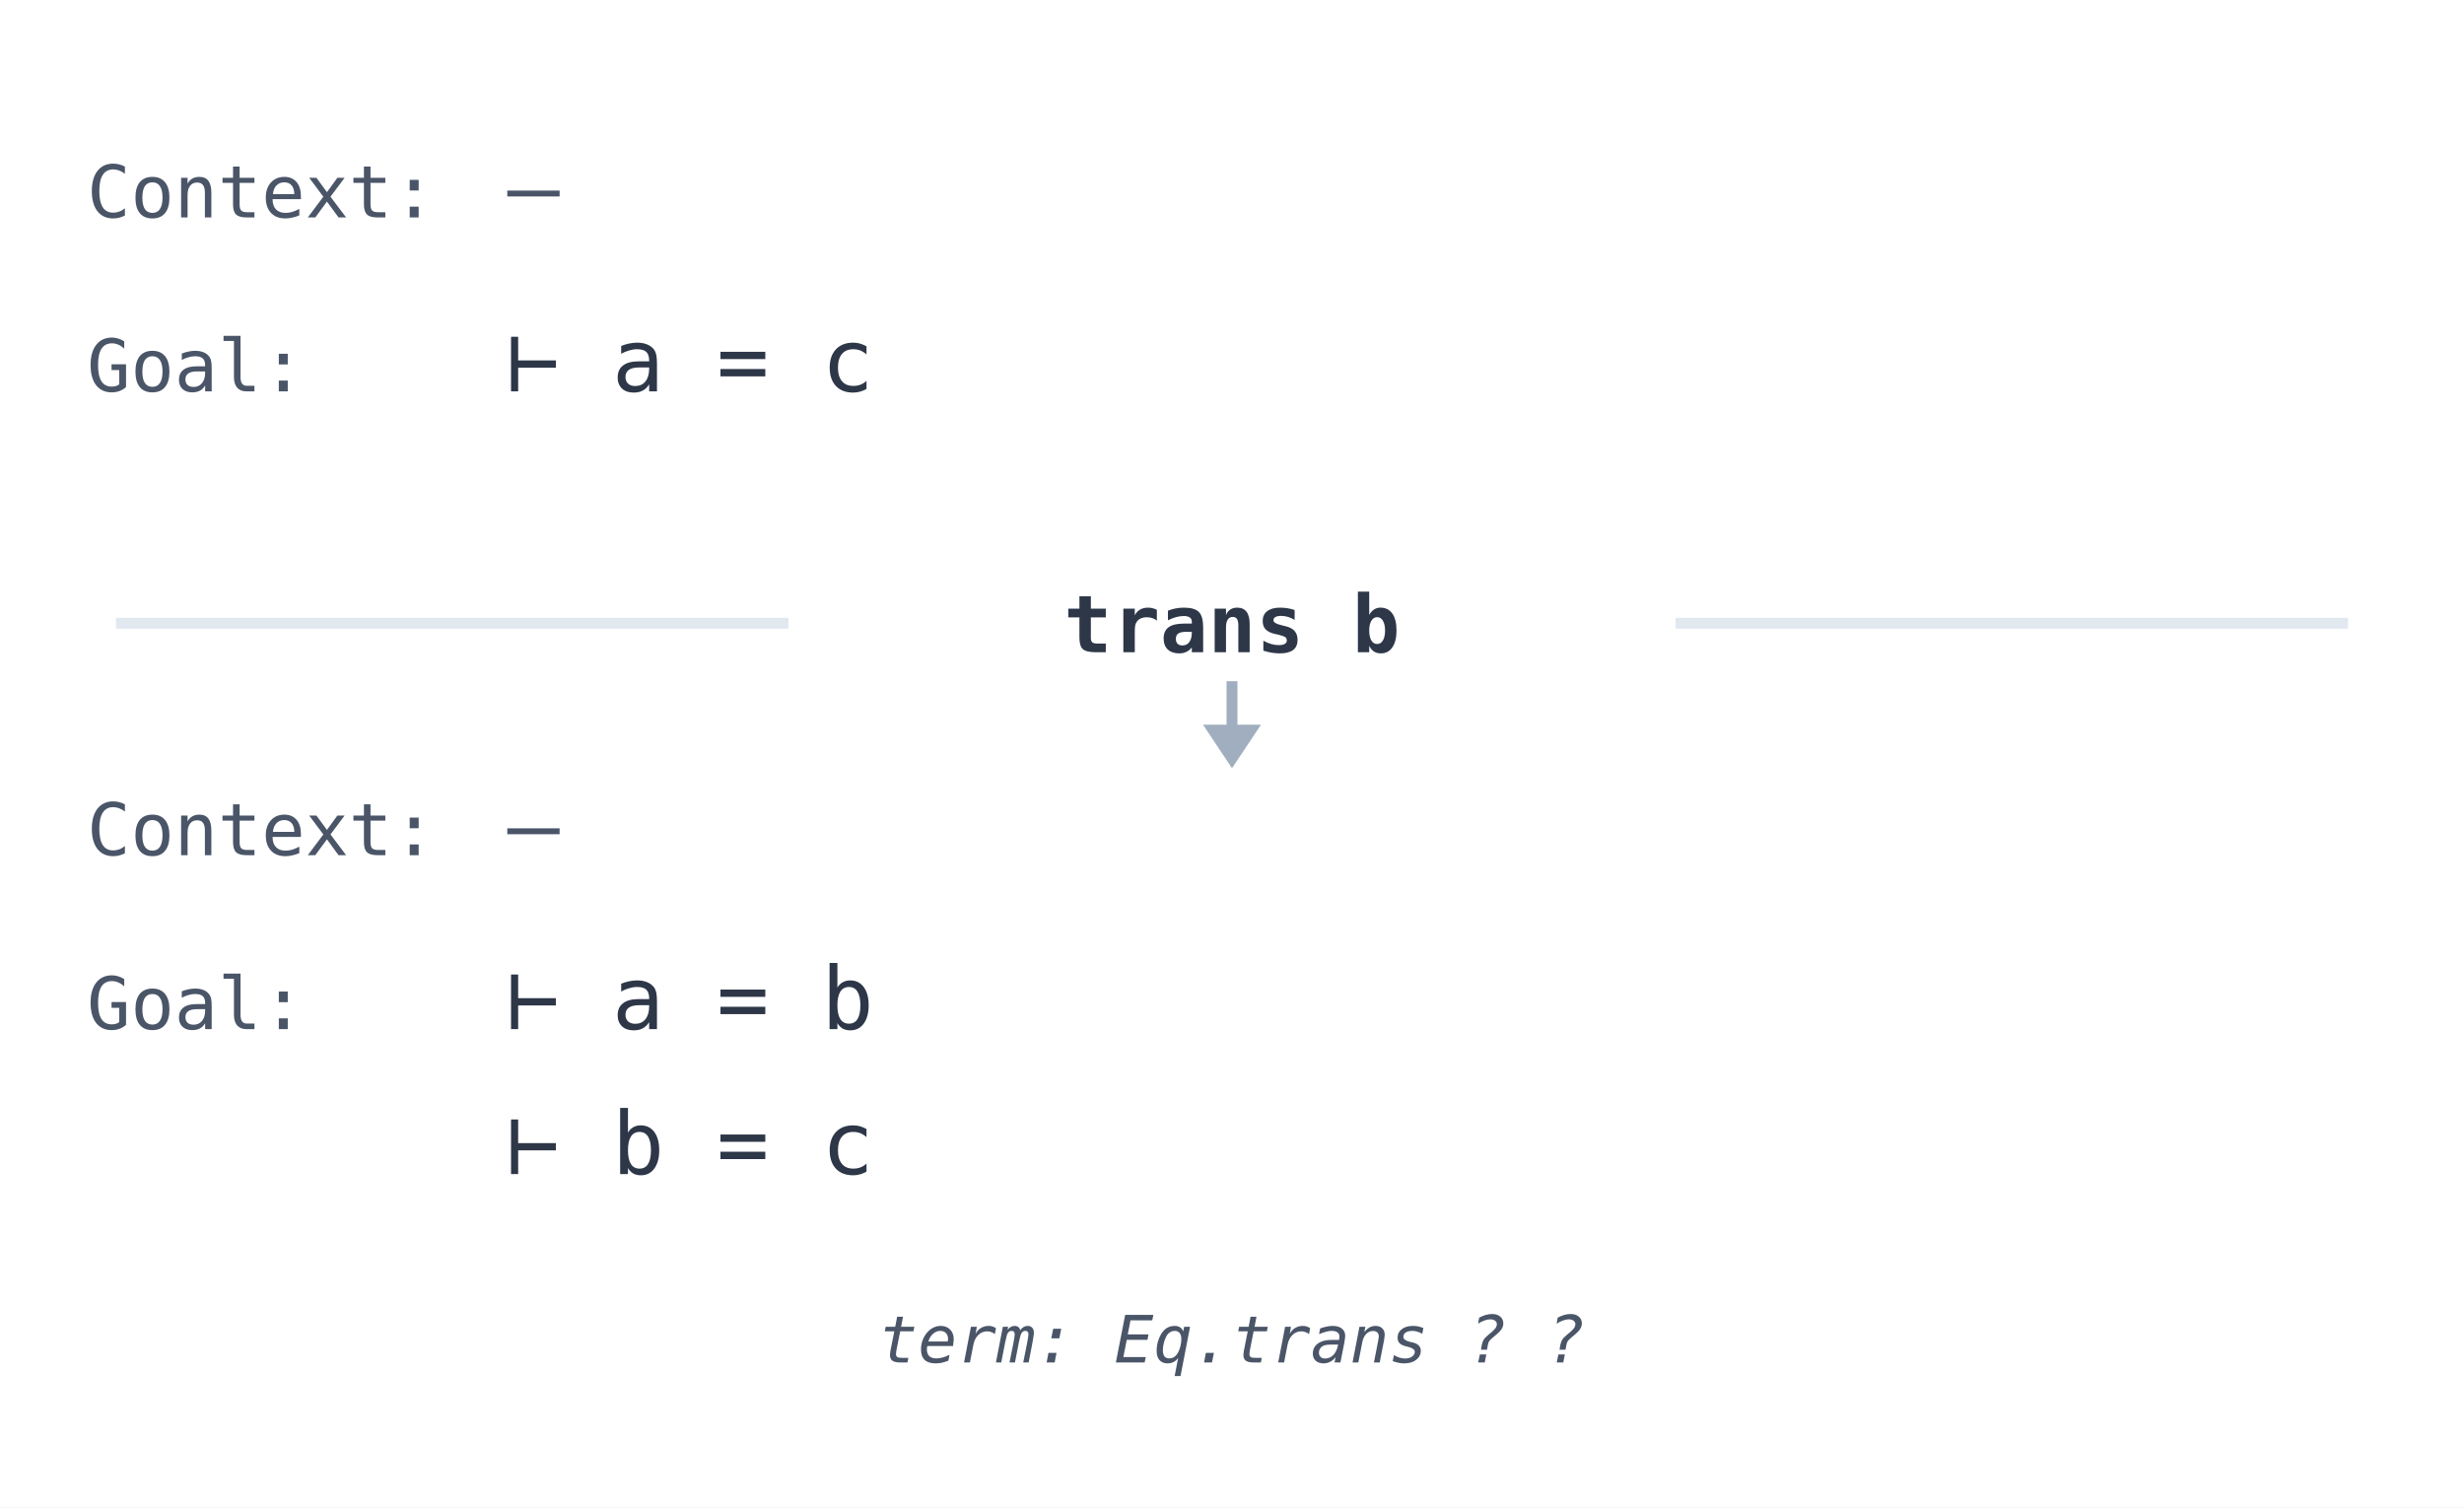
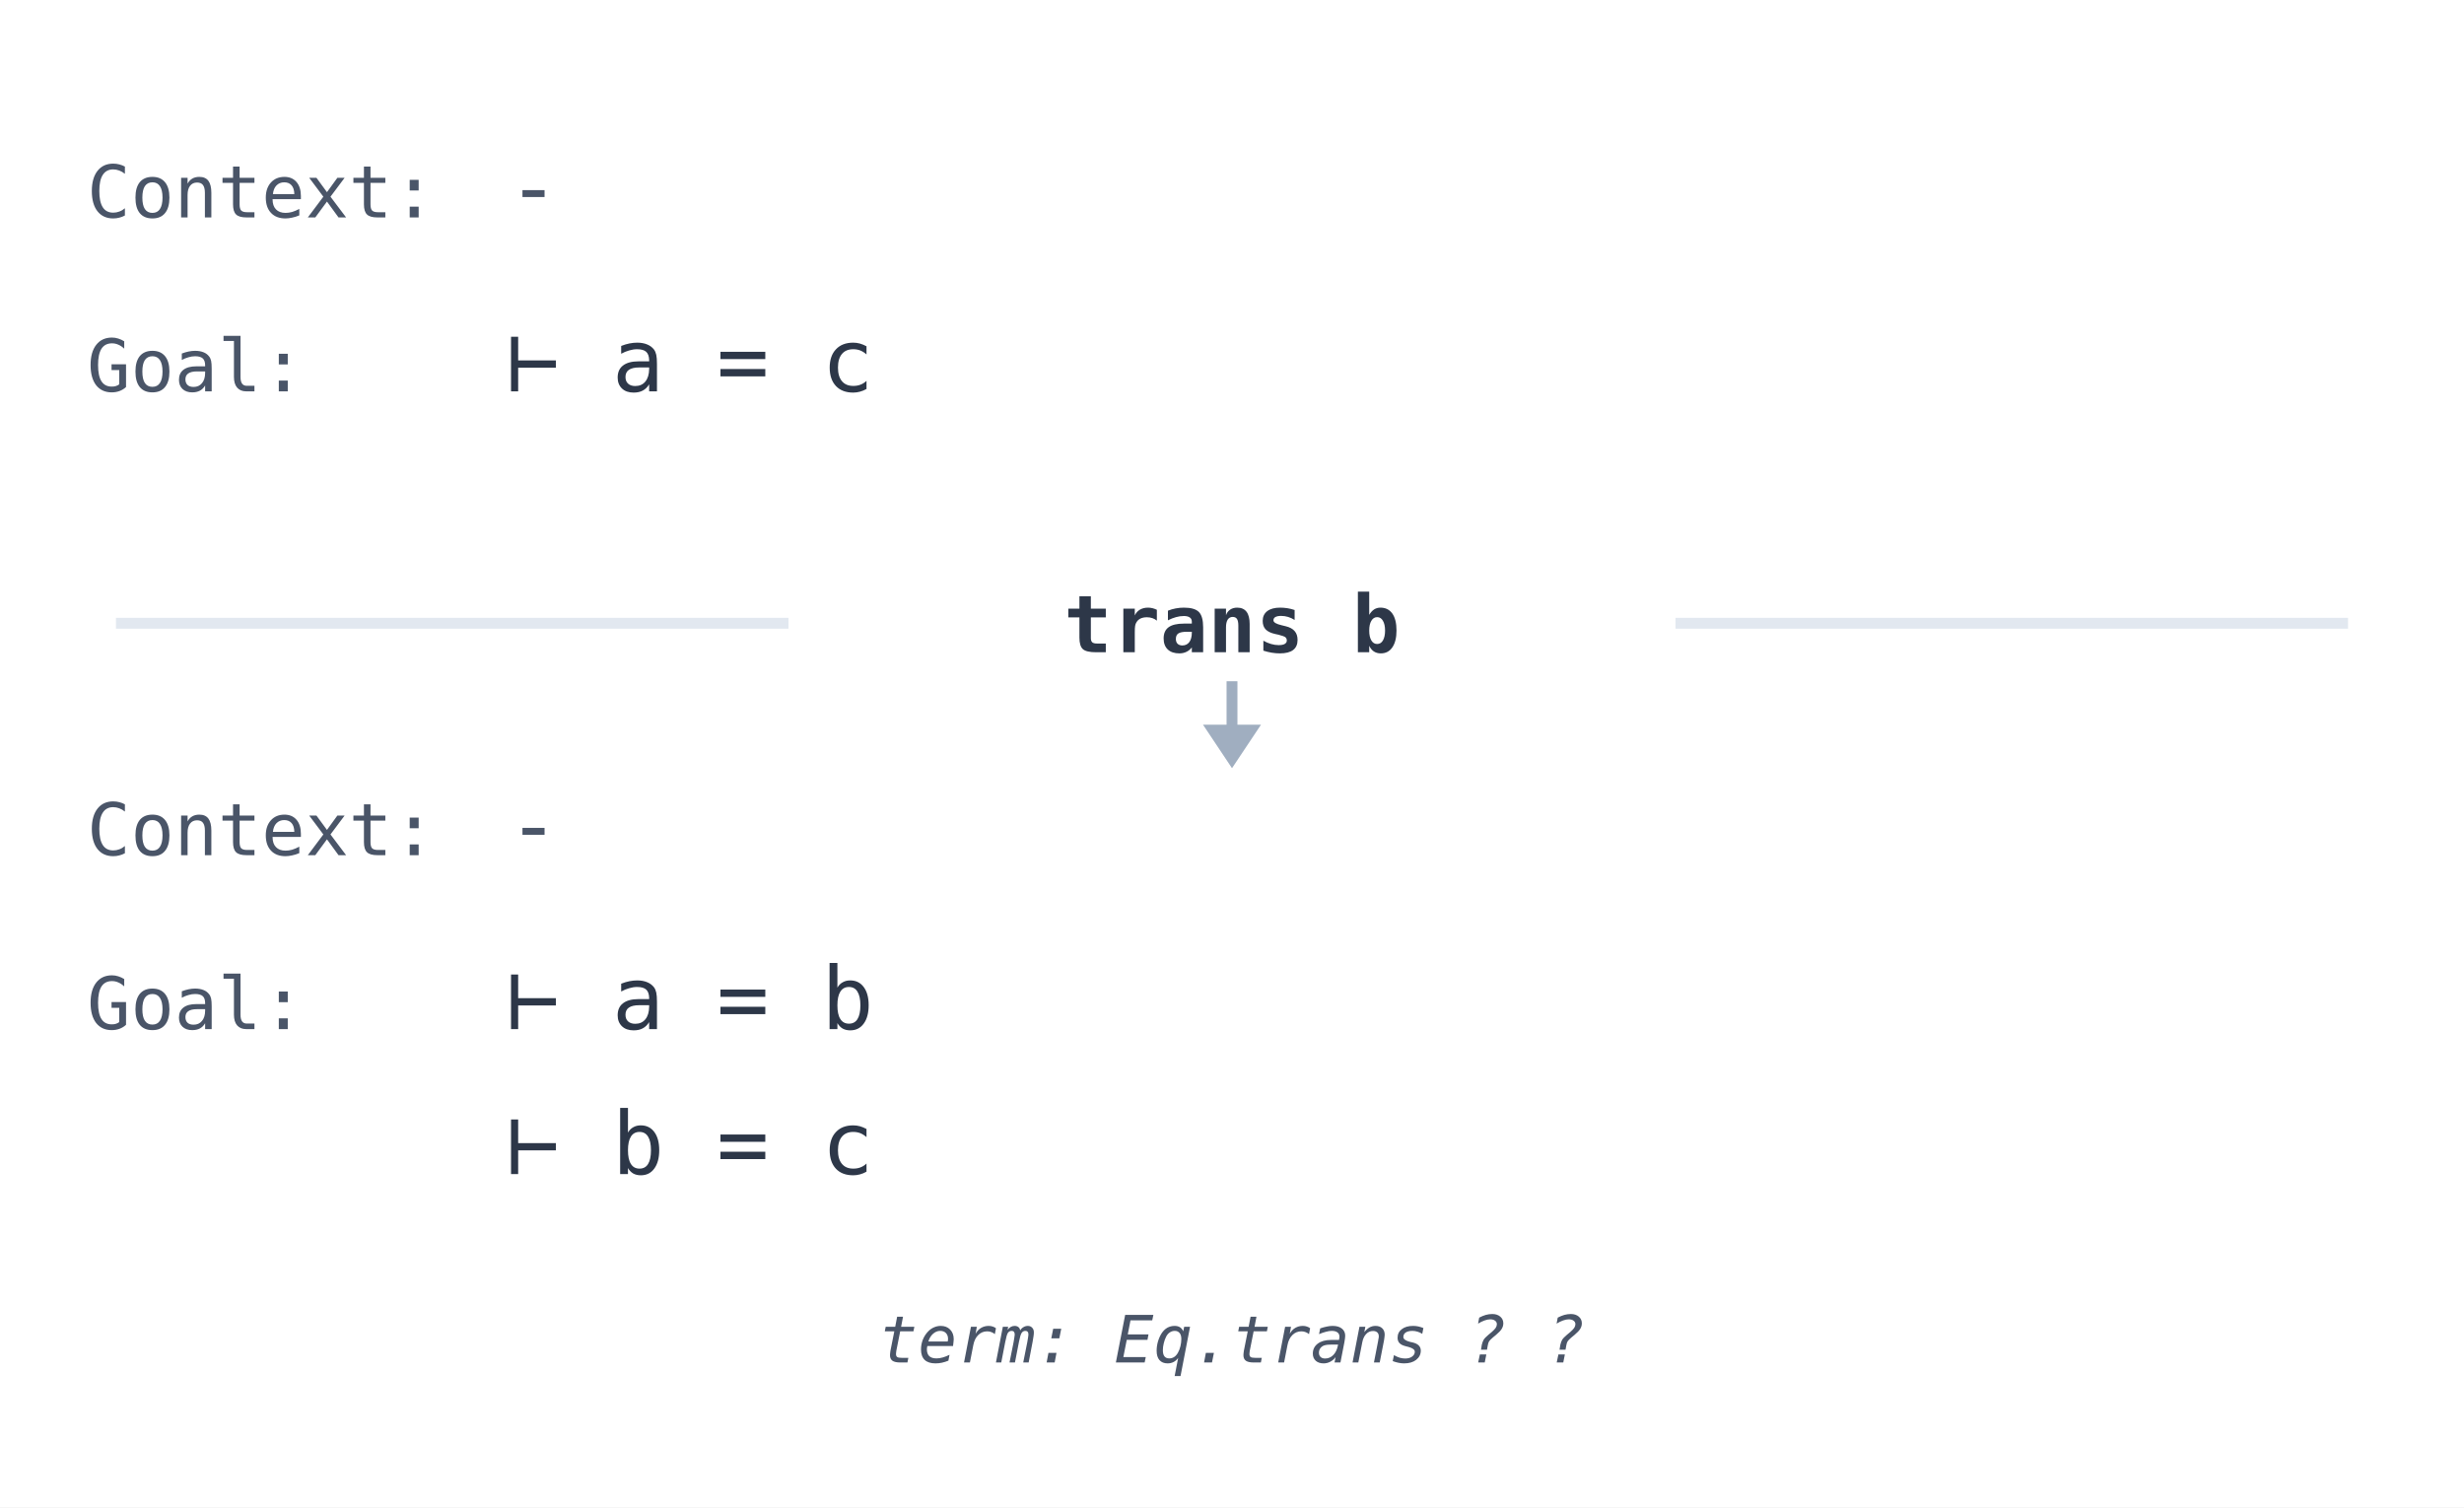
<svg xmlns="http://www.w3.org/2000/svg" viewBox="0 0 340 208">
  <rect width="340" height="208" fill="white" />
  <text x="12" y="30" font-family="Iosevka, Fira Mono, DejaVu Sans Mono, ui-monospace, monospace" font-size="10" fill="#4a5568" text-anchor="start" font-weight="normal" font-style="normal">Context:</text>
-   <text x="70" y="30" font-family="Iosevka, Fira Mono, DejaVu Sans Mono, ui-monospace, monospace" font-size="12" fill="#4a5568" text-anchor="start" font-weight="normal" font-style="normal">—</text>
+   <text x="70" y="30" font-family="Iosevka, Fira Mono, DejaVu Sans Mono, ui-monospace, monospace" font-size="12" fill="#4a5568" text-anchor="start" font-weight="normal" font-style="normal">-</text>
  <text x="12" y="54" font-family="Iosevka, Fira Mono, DejaVu Sans Mono, ui-monospace, monospace" font-size="10" fill="#4a5568" text-anchor="start" font-weight="normal" font-style="normal">Goal:</text>
  <text x="70" y="54" font-family="Iosevka, Fira Mono, DejaVu Sans Mono, ui-monospace, monospace" font-size="12" fill="#2d3748" text-anchor="start" font-weight="normal" font-style="normal">⊢ a = c</text>
  <line x1="16" y1="86.0" x2="108.8" y2="86.0" stroke="#e2e8f0" stroke-width="1.5" />
  <text x="170.0" y="90.0" font-family="Iosevka, Fira Mono, DejaVu Sans Mono, ui-monospace, monospace" font-size="11" fill="#2d3748" text-anchor="middle" font-weight="600" font-style="normal">trans b</text>
  <line x1="231.2" y1="86.0" x2="324" y2="86.0" stroke="#e2e8f0" stroke-width="1.5" />
  <line x1="170.0" y1="94.0" x2="170.0" y2="102.0" stroke="#a0aec0" stroke-width="1.5" />
  <polygon points="166.0,100.0 174.0,100.0 170.0,106.0" fill="#a0aec0" />
  <text x="12" y="118" font-family="Iosevka, Fira Mono, DejaVu Sans Mono, ui-monospace, monospace" font-size="10" fill="#4a5568" text-anchor="start" font-weight="normal" font-style="normal">Context:</text>
-   <text x="70" y="118" font-family="Iosevka, Fira Mono, DejaVu Sans Mono, ui-monospace, monospace" font-size="12" fill="#4a5568" text-anchor="start" font-weight="normal" font-style="normal">—</text>
+   <text x="70" y="118" font-family="Iosevka, Fira Mono, DejaVu Sans Mono, ui-monospace, monospace" font-size="12" fill="#4a5568" text-anchor="start" font-weight="normal" font-style="normal">-</text>
  <text x="12" y="142" font-family="Iosevka, Fira Mono, DejaVu Sans Mono, ui-monospace, monospace" font-size="10" fill="#4a5568" text-anchor="start" font-weight="normal" font-style="normal">Goal:</text>
  <text x="70" y="142" font-family="Iosevka, Fira Mono, DejaVu Sans Mono, ui-monospace, monospace" font-size="12" fill="#2d3748" text-anchor="start" font-weight="normal" font-style="normal">⊢ a = b</text>
  <text x="70" y="162" font-family="Iosevka, Fira Mono, DejaVu Sans Mono, ui-monospace, monospace" font-size="12" fill="#2d3748" text-anchor="start" font-weight="normal" font-style="normal">     ⊢ b = c</text>
  <text x="170.0" y="188" font-family="Iosevka, Fira Mono, DejaVu Sans Mono, ui-monospace, monospace" font-size="9" fill="#4a5568" text-anchor="middle" font-weight="normal" font-style="italic">term: Eq.trans ? ?</text>
</svg>
